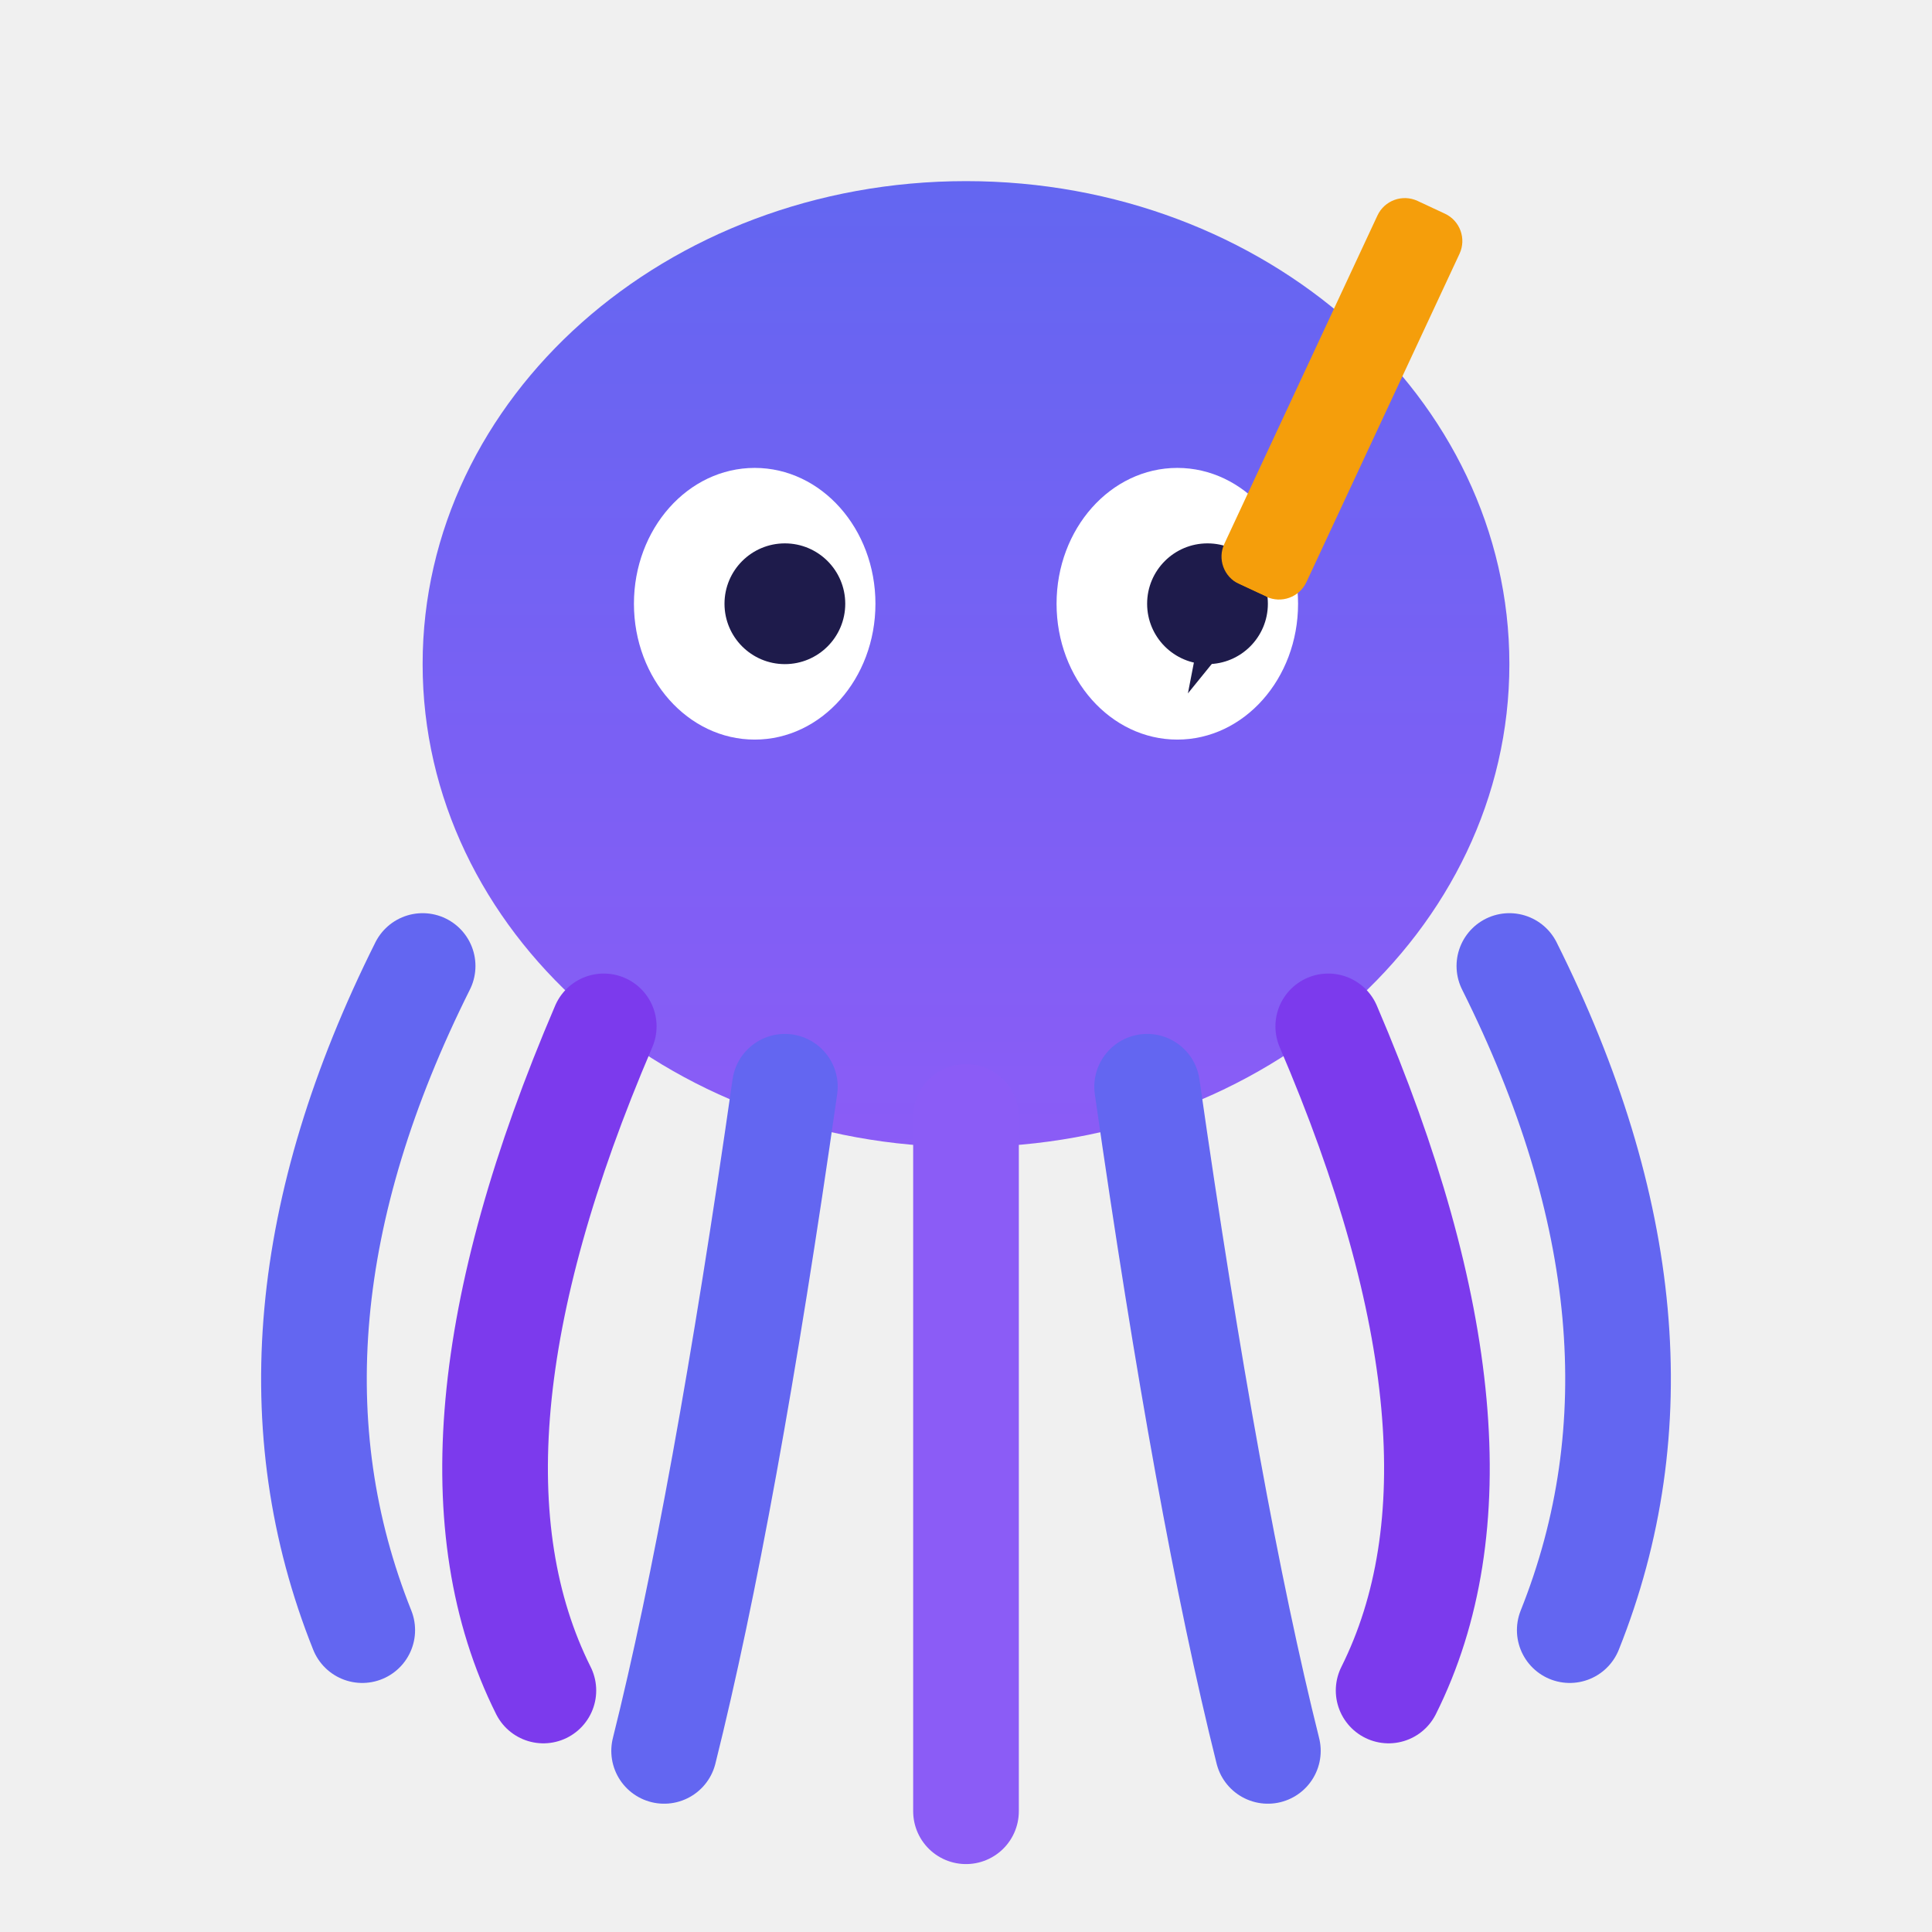
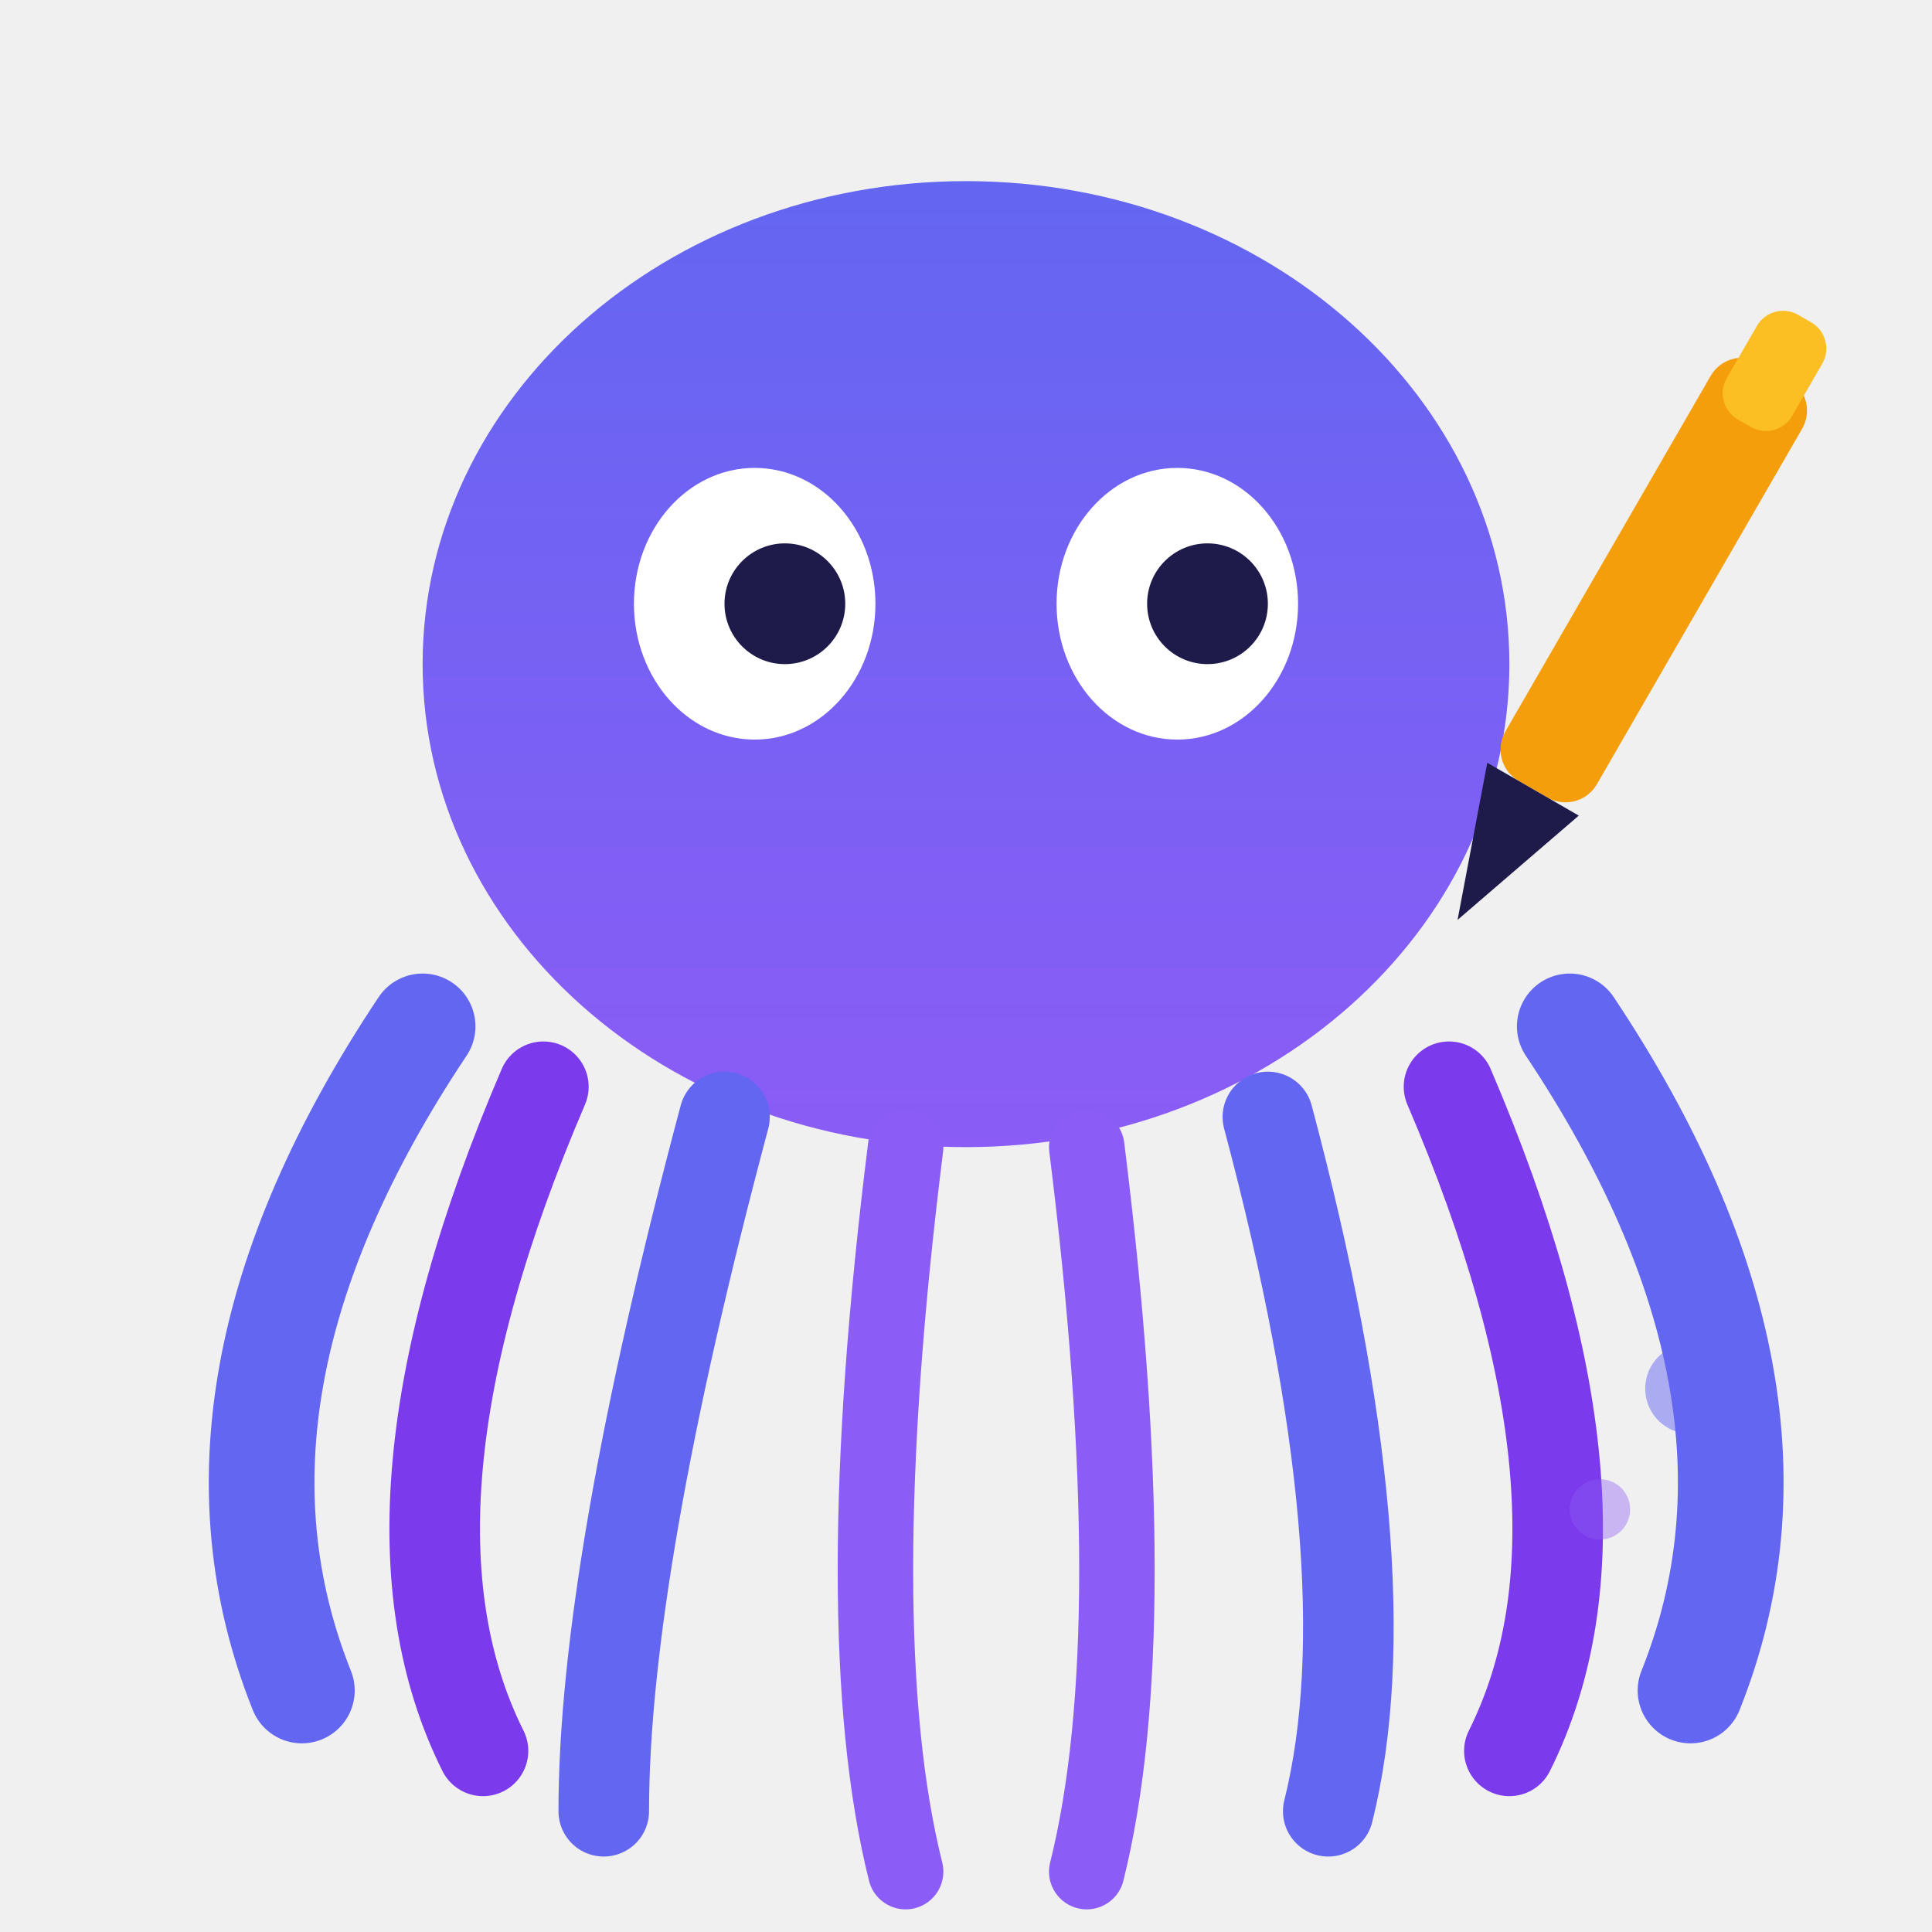
<svg xmlns="http://www.w3.org/2000/svg" viewBox="0 0 64 64">
  <defs>
    <linearGradient id="g" x1="0" y1="0" x2="0" y2="1">
      <stop offset="0%" stop-color="#6366f1" />
      <stop offset="100%" stop-color="#8b5cf6" />
    </linearGradient>
  </defs>
  <ellipse cx="32" cy="22" rx="18" ry="16" fill="url(#g)" />
  <ellipse cx="25" cy="20" rx="4" ry="4.5" fill="#fff" />
  <ellipse cx="39" cy="20" rx="4" ry="4.5" fill="#fff" />
  <circle cx="26" cy="20" r="2" fill="#1e1b4b" />
  <circle cx="40" cy="20" r="2" fill="#1e1b4b" />
-   <path d="M14 32 Q8 44 12 54" stroke="#6366f1" stroke-width="3.5" fill="none" stroke-linecap="round" />
-   <path d="M20 34 Q14 48 18 56" stroke="#7c3aed" stroke-width="3.5" fill="none" stroke-linecap="round" />
-   <path d="M26 36 Q24 50 22 58" stroke="#6366f1" stroke-width="3.5" fill="none" stroke-linecap="round" />
-   <path d="M32 37 Q32 52 32 60" stroke="#8b5cf6" stroke-width="3.5" fill="none" stroke-linecap="round" />
-   <path d="M38 36 Q40 50 42 58" stroke="#6366f1" stroke-width="3.5" fill="none" stroke-linecap="round" />
-   <path d="M44 34 Q50 48 46 56" stroke="#7c3aed" stroke-width="3.5" fill="none" stroke-linecap="round" />
-   <path d="M50 32 Q56 44 52 54" stroke="#6366f1" stroke-width="3.5" fill="none" stroke-linecap="round" />
-   <rect x="43" y="6" width="3" height="14" rx="1" fill="#f59e0b" transform="rotate(25 44 13)" />
-   <polygon points="43,20 45,20 44,24" fill="#1e1b4b" transform="rotate(25 44 13)" />
+   <path d="M14 34 Q6 46 10 56" stroke="#6366f1" stroke-width="3.5" fill="none" stroke-linecap="round" />
+   <path d="M18 36 Q12 50 16 58" stroke="#7c3aed" stroke-width="3" fill="none" stroke-linecap="round" />
+   <path d="M24 37 Q20 52 20 60" stroke="#6366f1" stroke-width="3" fill="none" stroke-linecap="round" />
+   <path d="M30 38 Q28 54 30 62" stroke="#8b5cf6" stroke-width="2.5" fill="none" stroke-linecap="round" />
+   <path d="M36 38 Q38 54 36 62" stroke="#8b5cf6" stroke-width="2.5" fill="none" stroke-linecap="round" />
+   <path d="M42 37 Q46 52 44 60" stroke="#6366f1" stroke-width="3" fill="none" stroke-linecap="round" />
+   <path d="M48 36 Q54 50 50 58" stroke="#7c3aed" stroke-width="3" fill="none" stroke-linecap="round" />
+   <path d="M52 34 Q60 46 56 56" stroke="#6366f1" stroke-width="3.5" fill="none" stroke-linecap="round" />
+   <g transform="rotate(30 50 28)">
+     <rect x="48" y="10" width="3.5" height="16" rx="1.2" fill="#f59e0b" />
+     <rect x="48.5" y="8" width="2.5" height="4" rx="1" fill="#fbbf24" />
+     <polygon points="48,26 51.5,26 49.75,31" fill="#1e1b4b" />
+   </g>
+   <circle cx="56" cy="46" r="1.5" fill="#6366f1" opacity="0.5" />
+   <circle cx="53" cy="50" r="1" fill="#8b5cf6" opacity="0.4" />
</svg>
